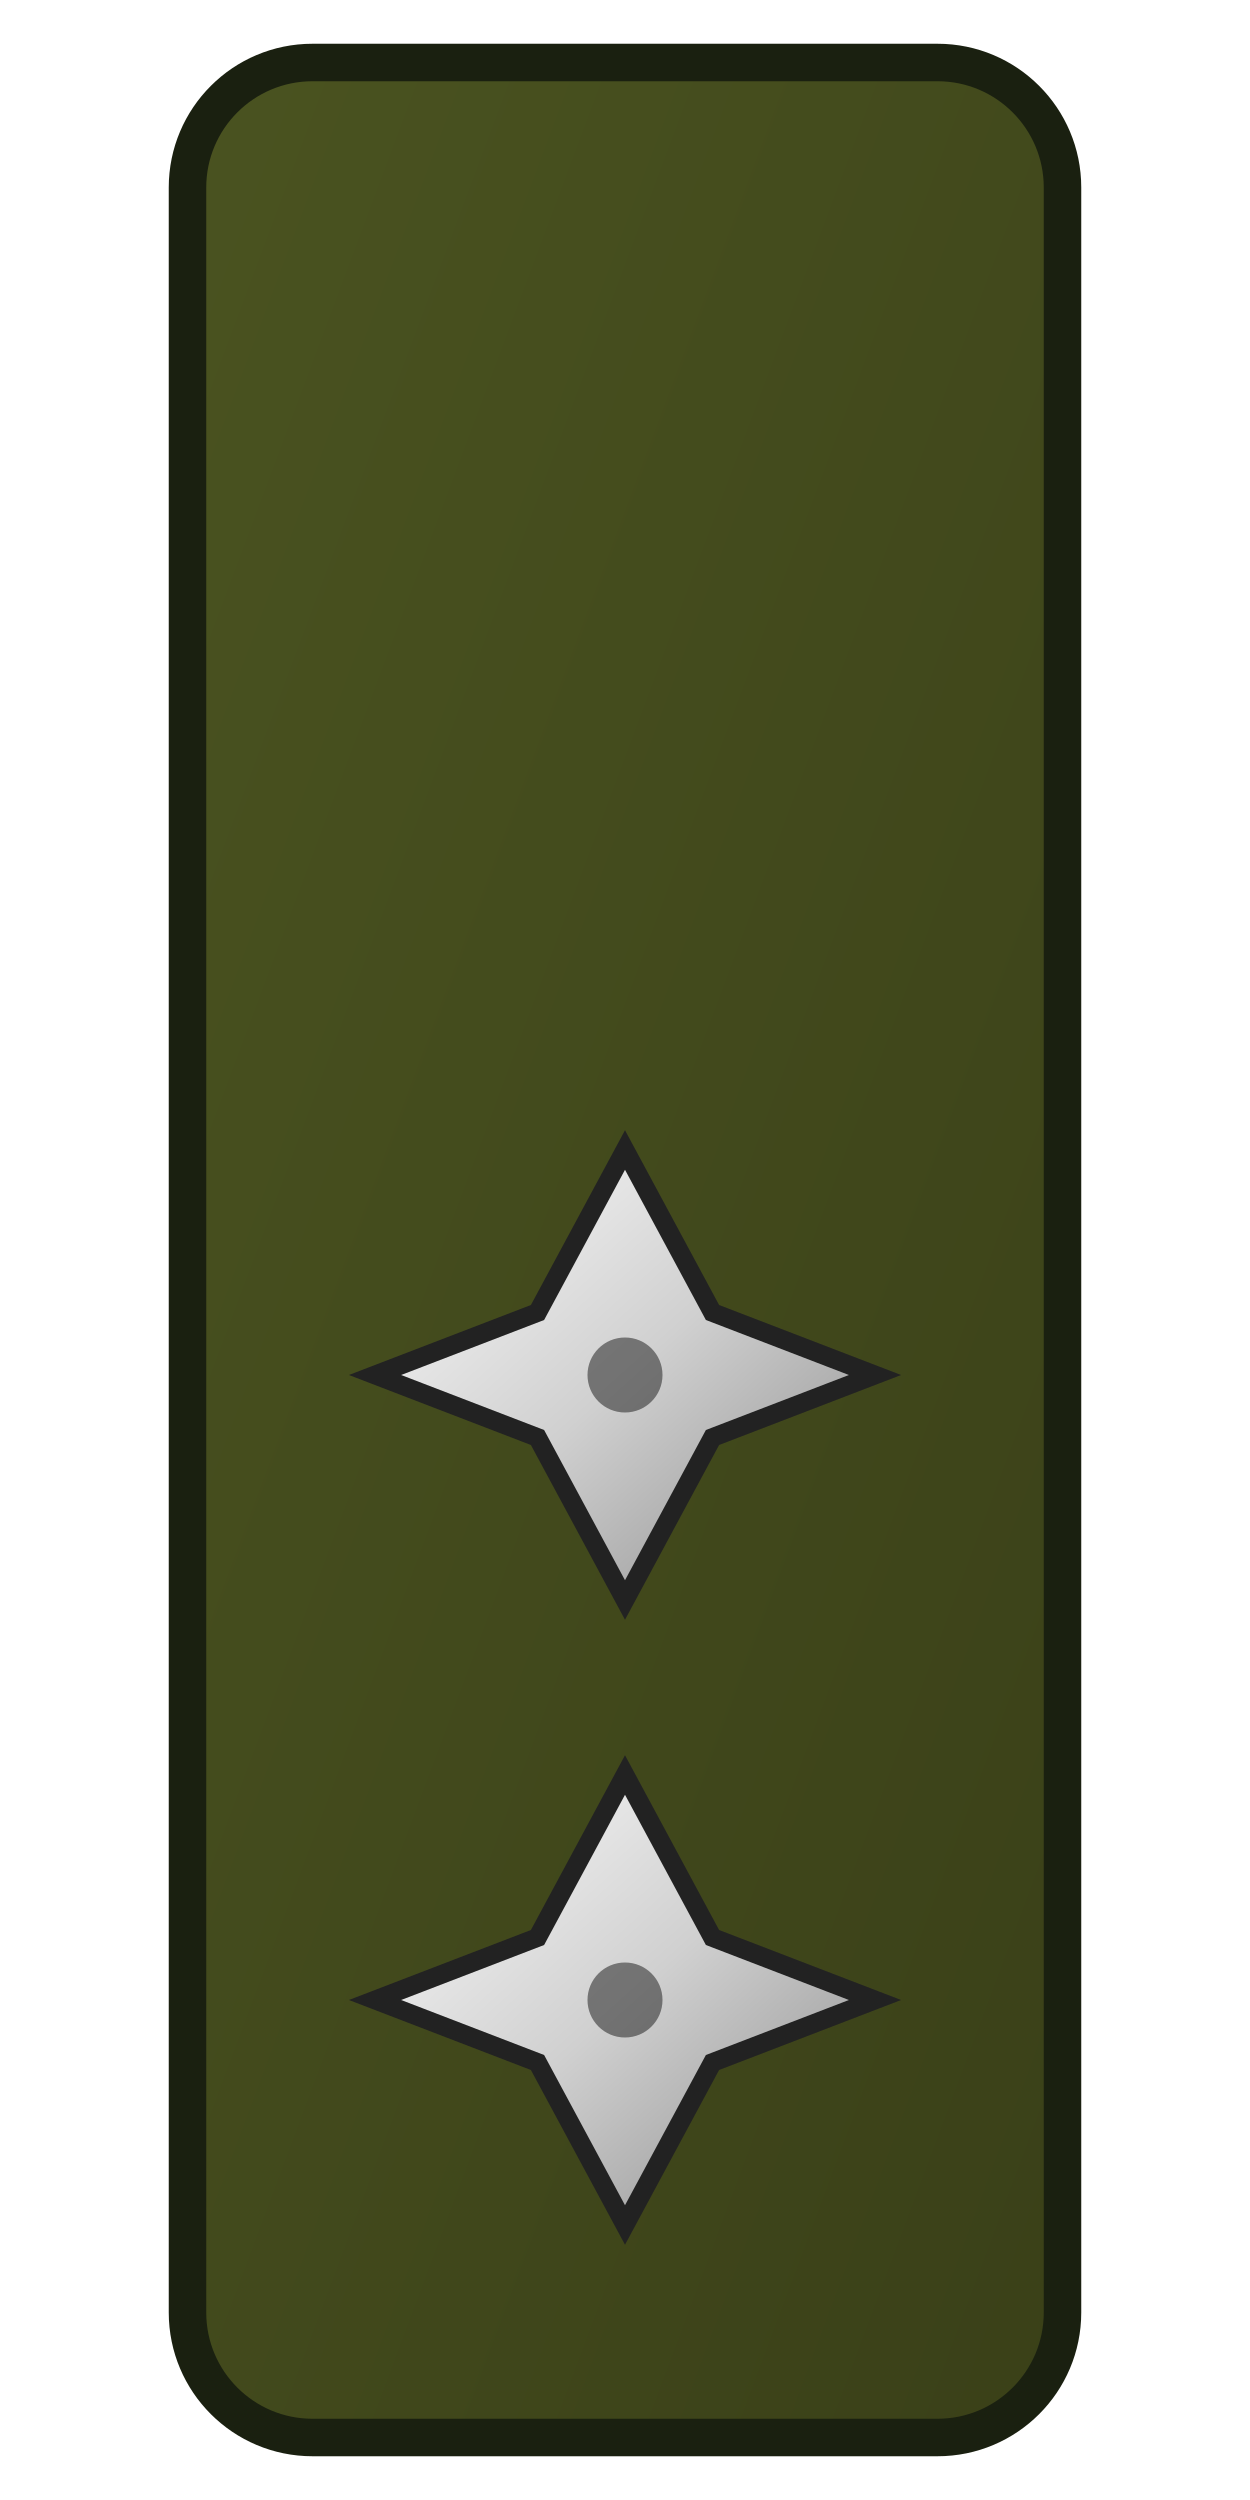
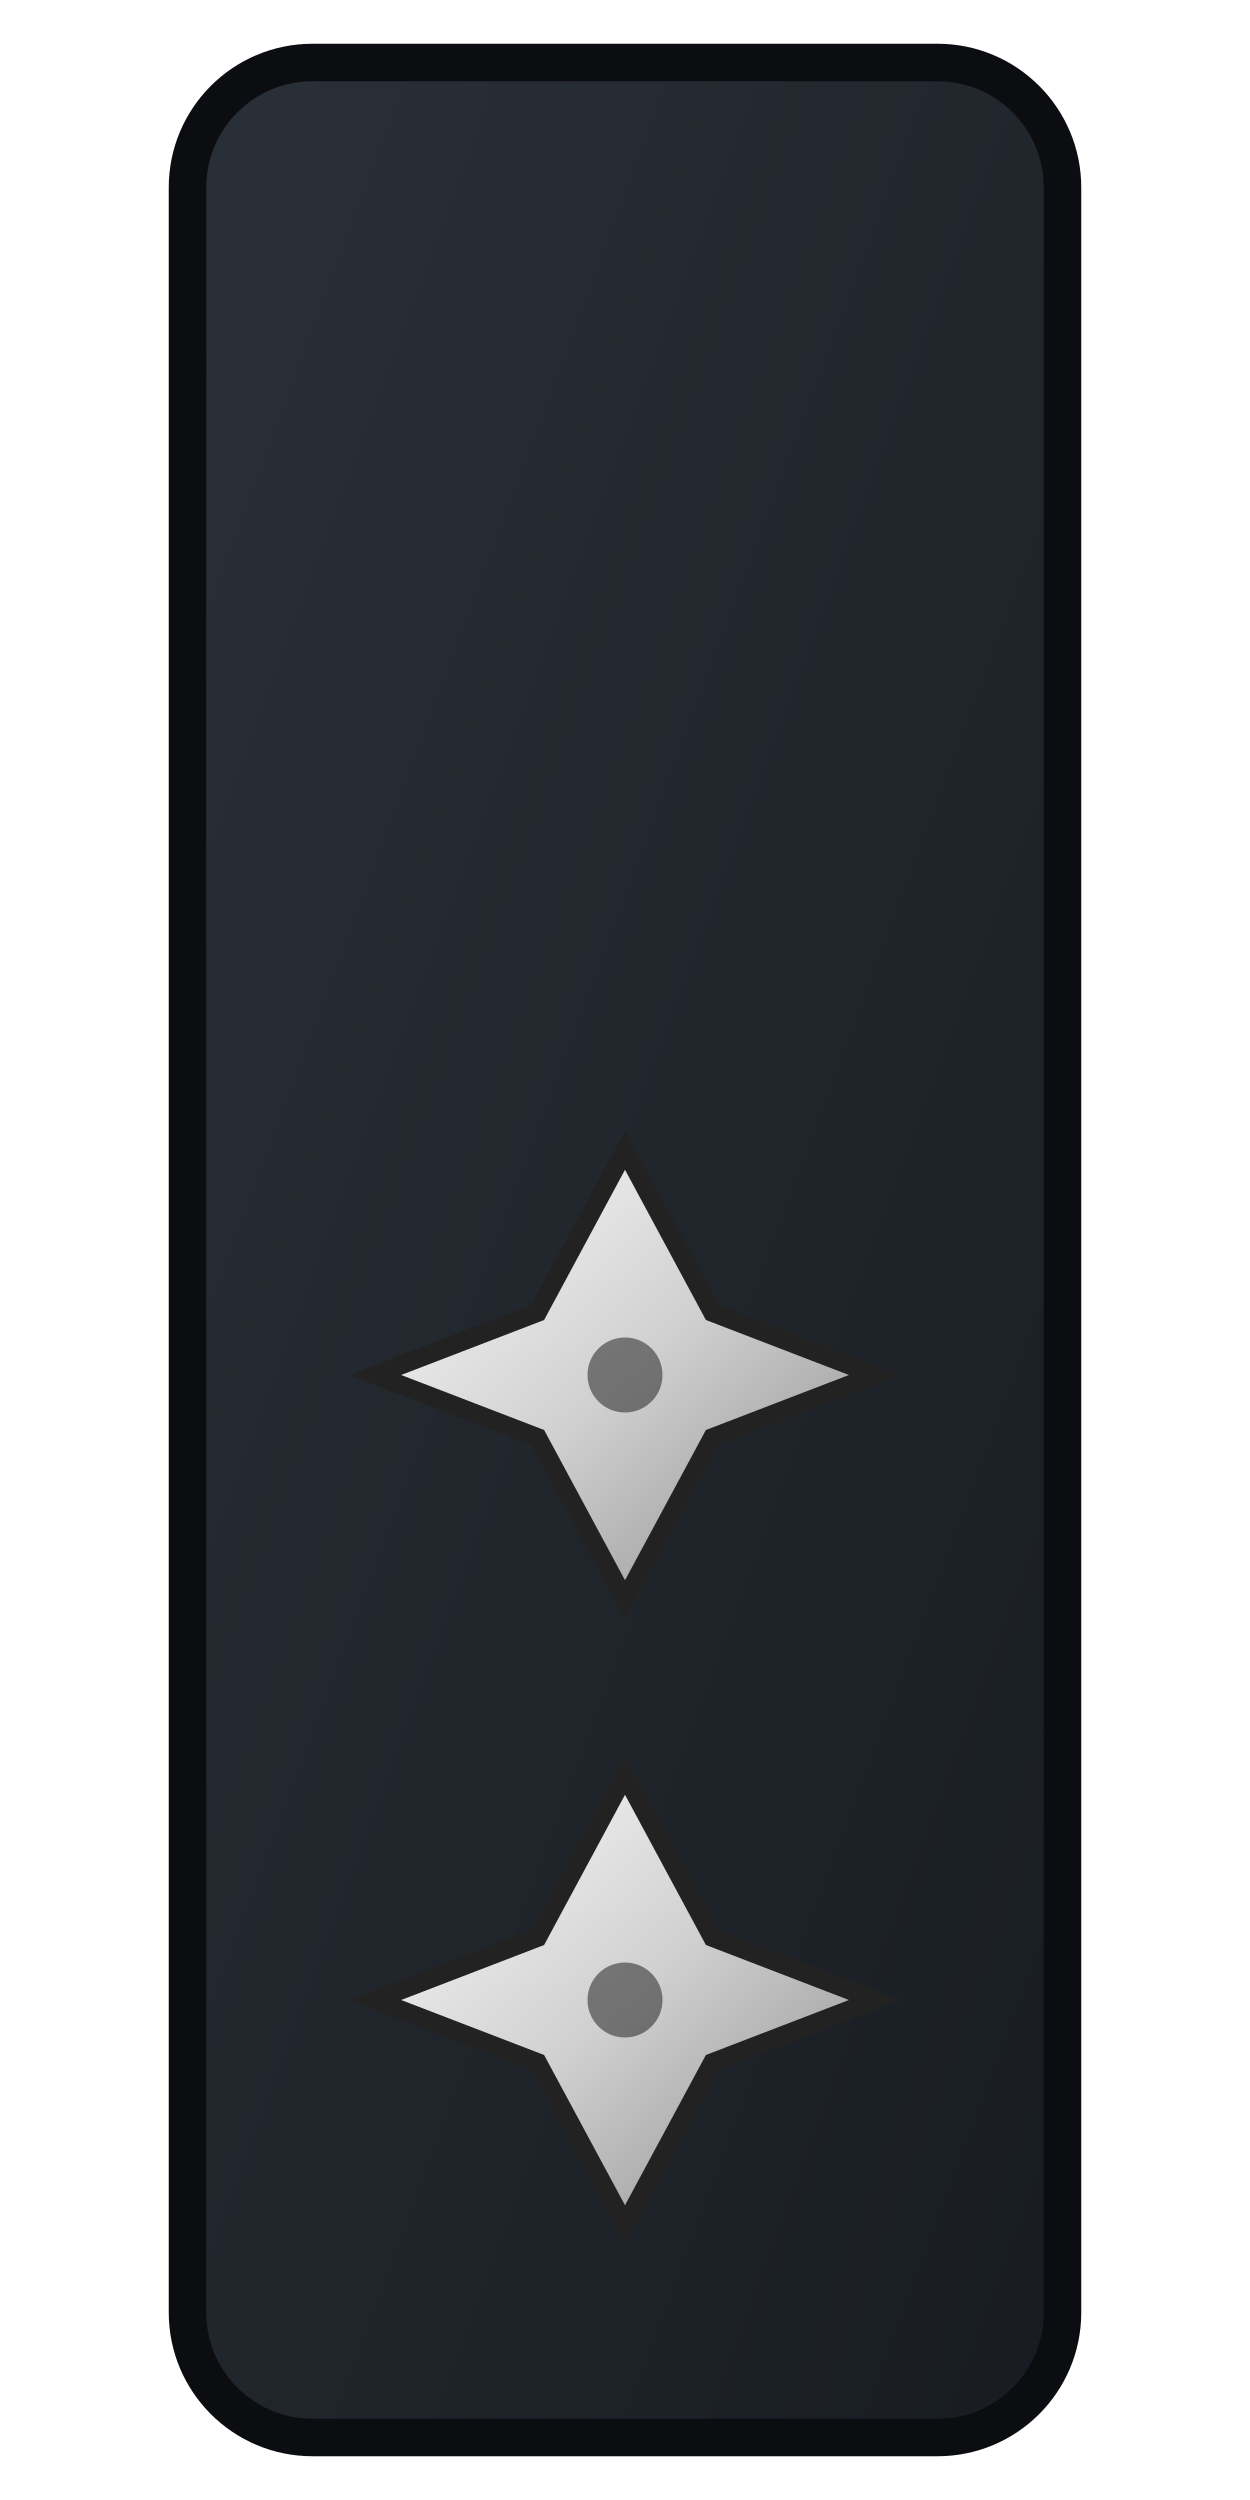
<svg xmlns="http://www.w3.org/2000/svg" viewBox="0 0 100 200" width="100" height="200">
  <defs>
    <linearGradient id="bgGrad" x1="0" y1="0" x2="1" y2="1">
-       <stop offset="0%" stop-color="#4a5320" />
-       <stop offset="100%" stop-color="#3a4018" />
+       <stop offset="0%" stop-color="#2a3038" />
+       <stop offset="100%" stop-color="#181c22" />
    </linearGradient>
    <linearGradient id="silverGrad" x1="0" y1="0" x2="1" y2="1">
      <stop offset="0%" stop-color="#ffffff" />
      <stop offset="50%" stop-color="#d0d0d0" />
      <stop offset="100%" stop-color="#888888" />
    </linearGradient>
    <linearGradient id="goldGrad" x1="0" y1="0" x2="1" y2="1">
      <stop offset="0%" stop-color="#fff7a8" />
      <stop offset="40%" stop-color="#e2ba46" />
      <stop offset="100%" stop-color="#aa7c11" />
    </linearGradient>
    <linearGradient id="altgoldGrad" x1="0" y1="0" x2="1" y2="1">
      <stop offset="0%" stop-color="#f0ca8b" />
      <stop offset="50%" stop-color="#c98138" />
      <stop offset="100%" stop-color="#914d14" />
    </linearGradient>
  </defs>
-   <rect x="15" y="5" width="70" height="190" rx="10" fill="url(#bgGrad)" stroke="#1a2010" stroke-width="3" />
+   <rect x="15" y="5" width="70" height="190" rx="10" fill="url(#bgGrad)" stroke="#0b0d10" stroke-width="3" />
  <polygon points="50,92 57,105 70,110 57,115 50,128 43,115 30,110 43,105" fill="url(#silverGrad)" stroke="#222" stroke-width="1.5" />
  <circle cx="50" cy="110" r="3" fill="#333" opacity="0.6" />
  <polygon points="50,142 57,155 70,160 57,165 50,178 43,165 30,160 43,155" fill="url(#silverGrad)" stroke="#222" stroke-width="1.5" />
  <circle cx="50" cy="160" r="3" fill="#333" opacity="0.6" />
</svg>
